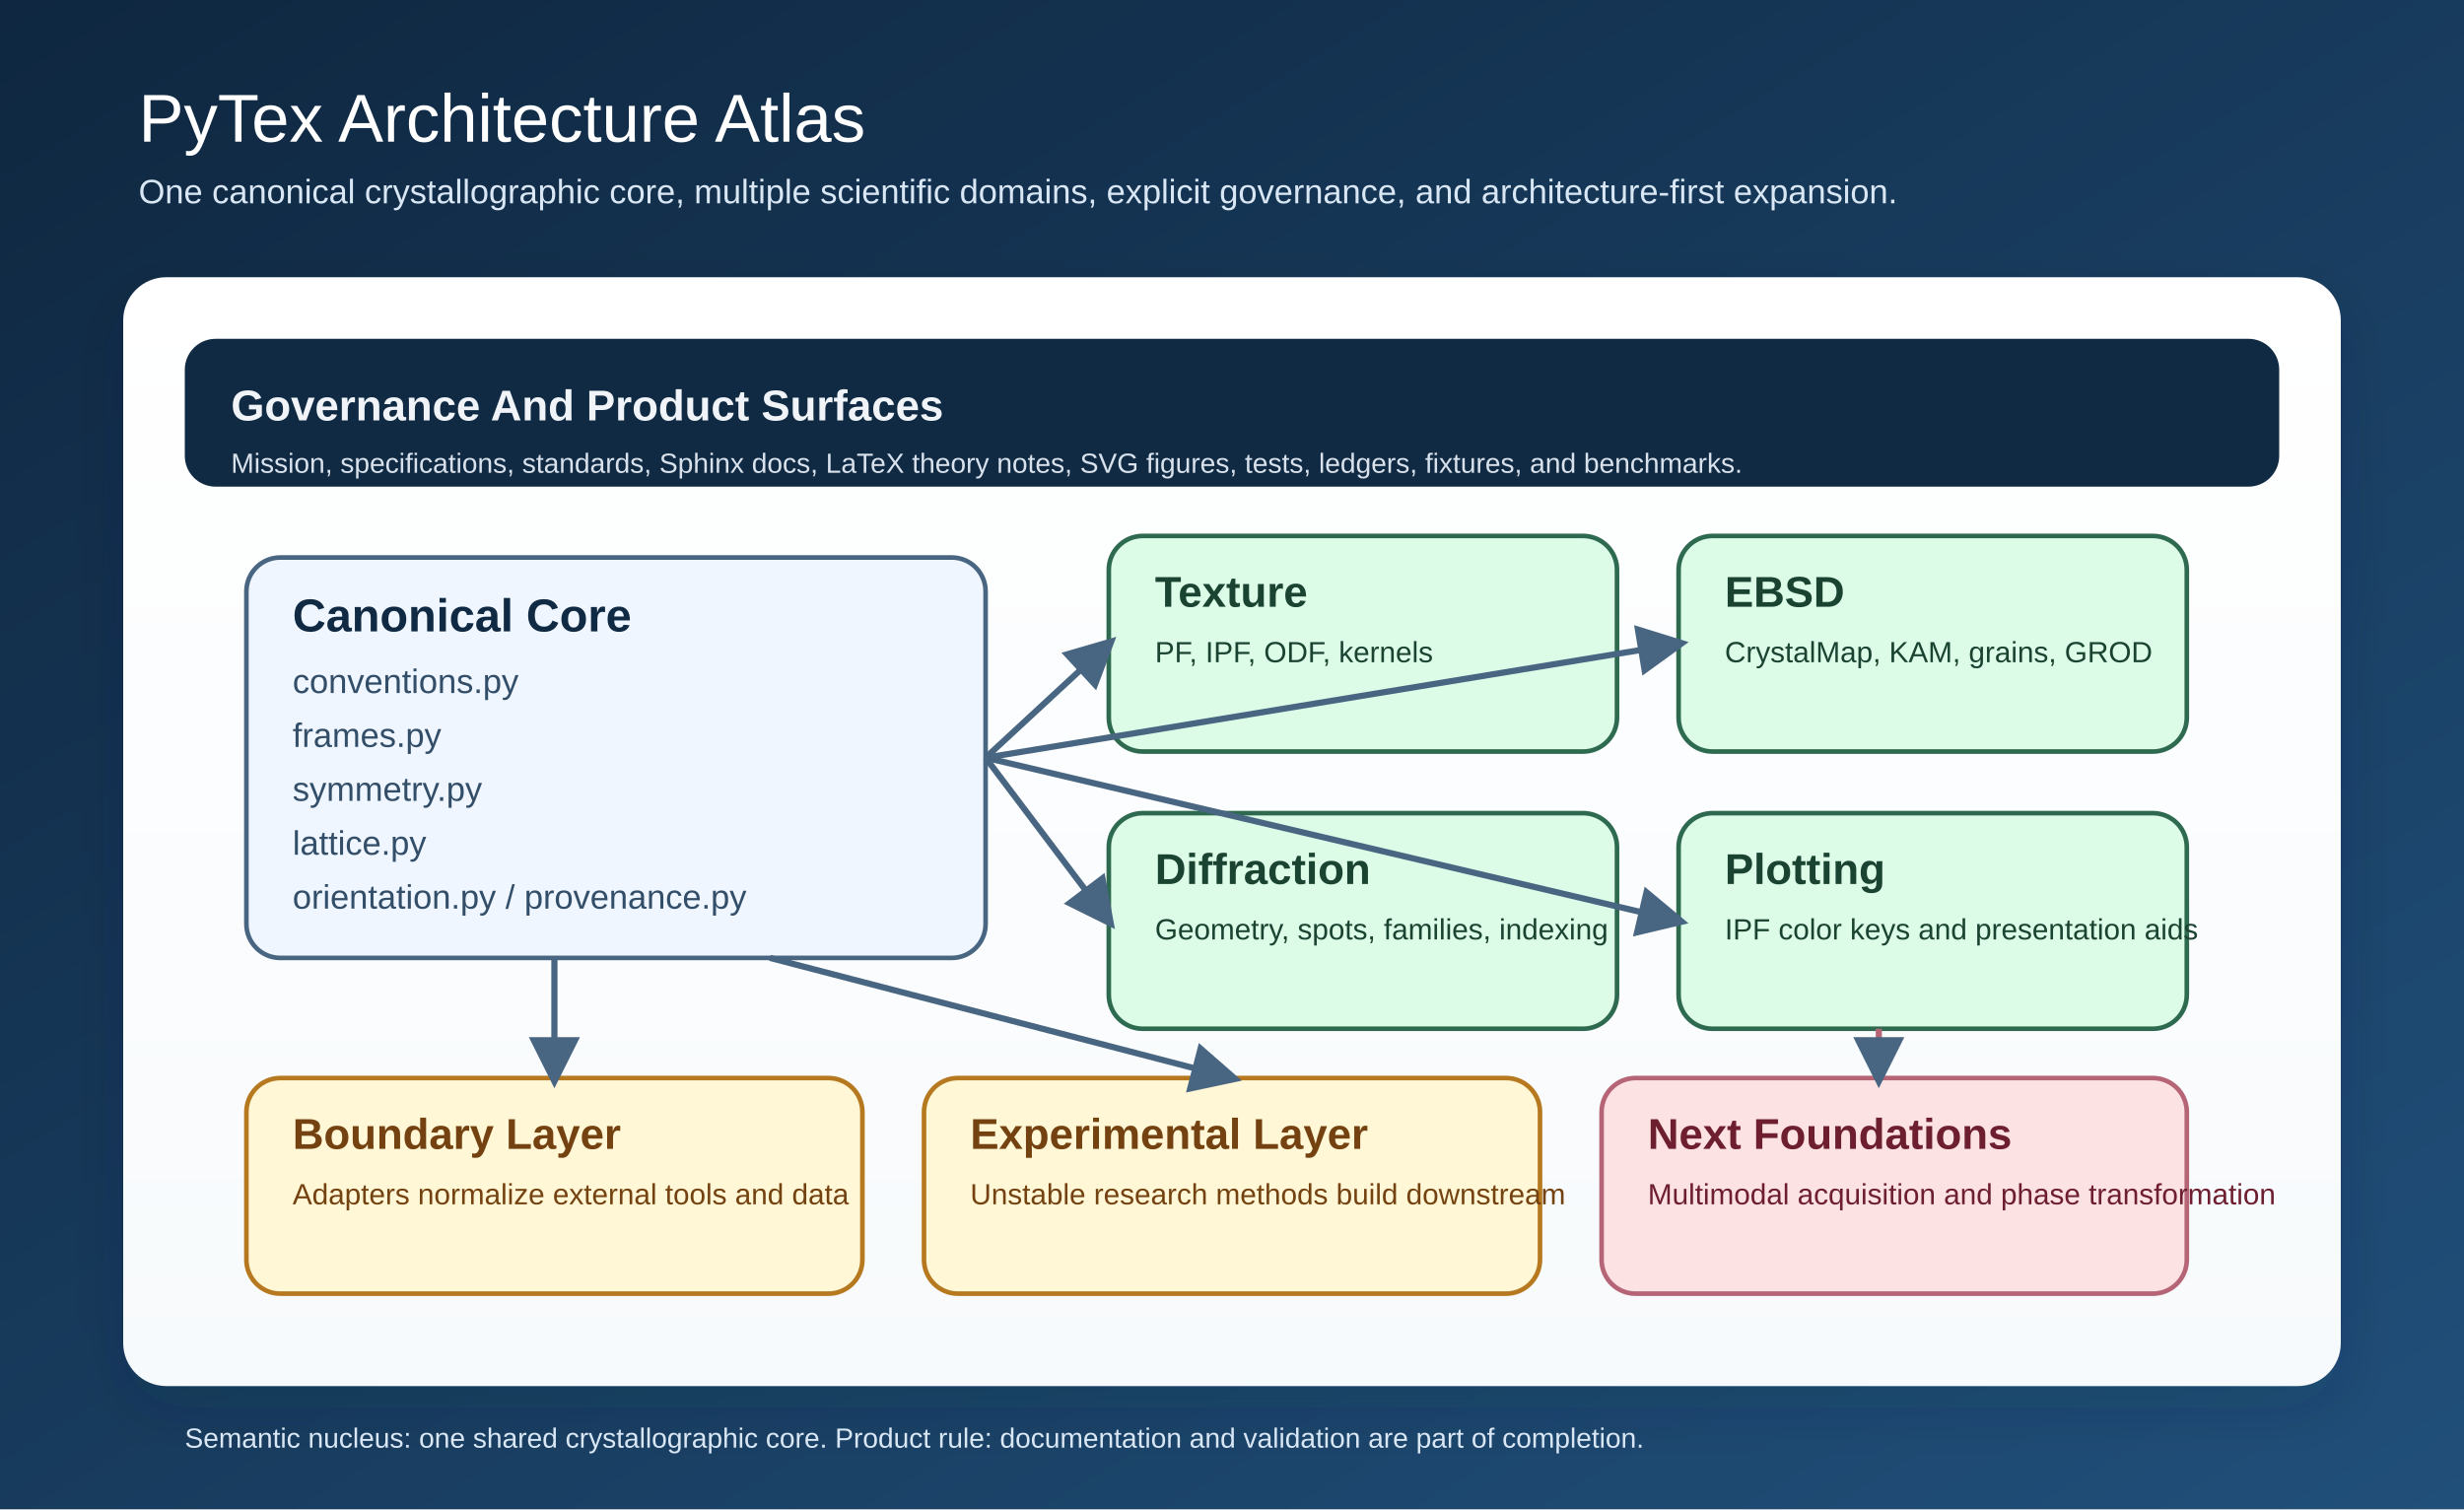
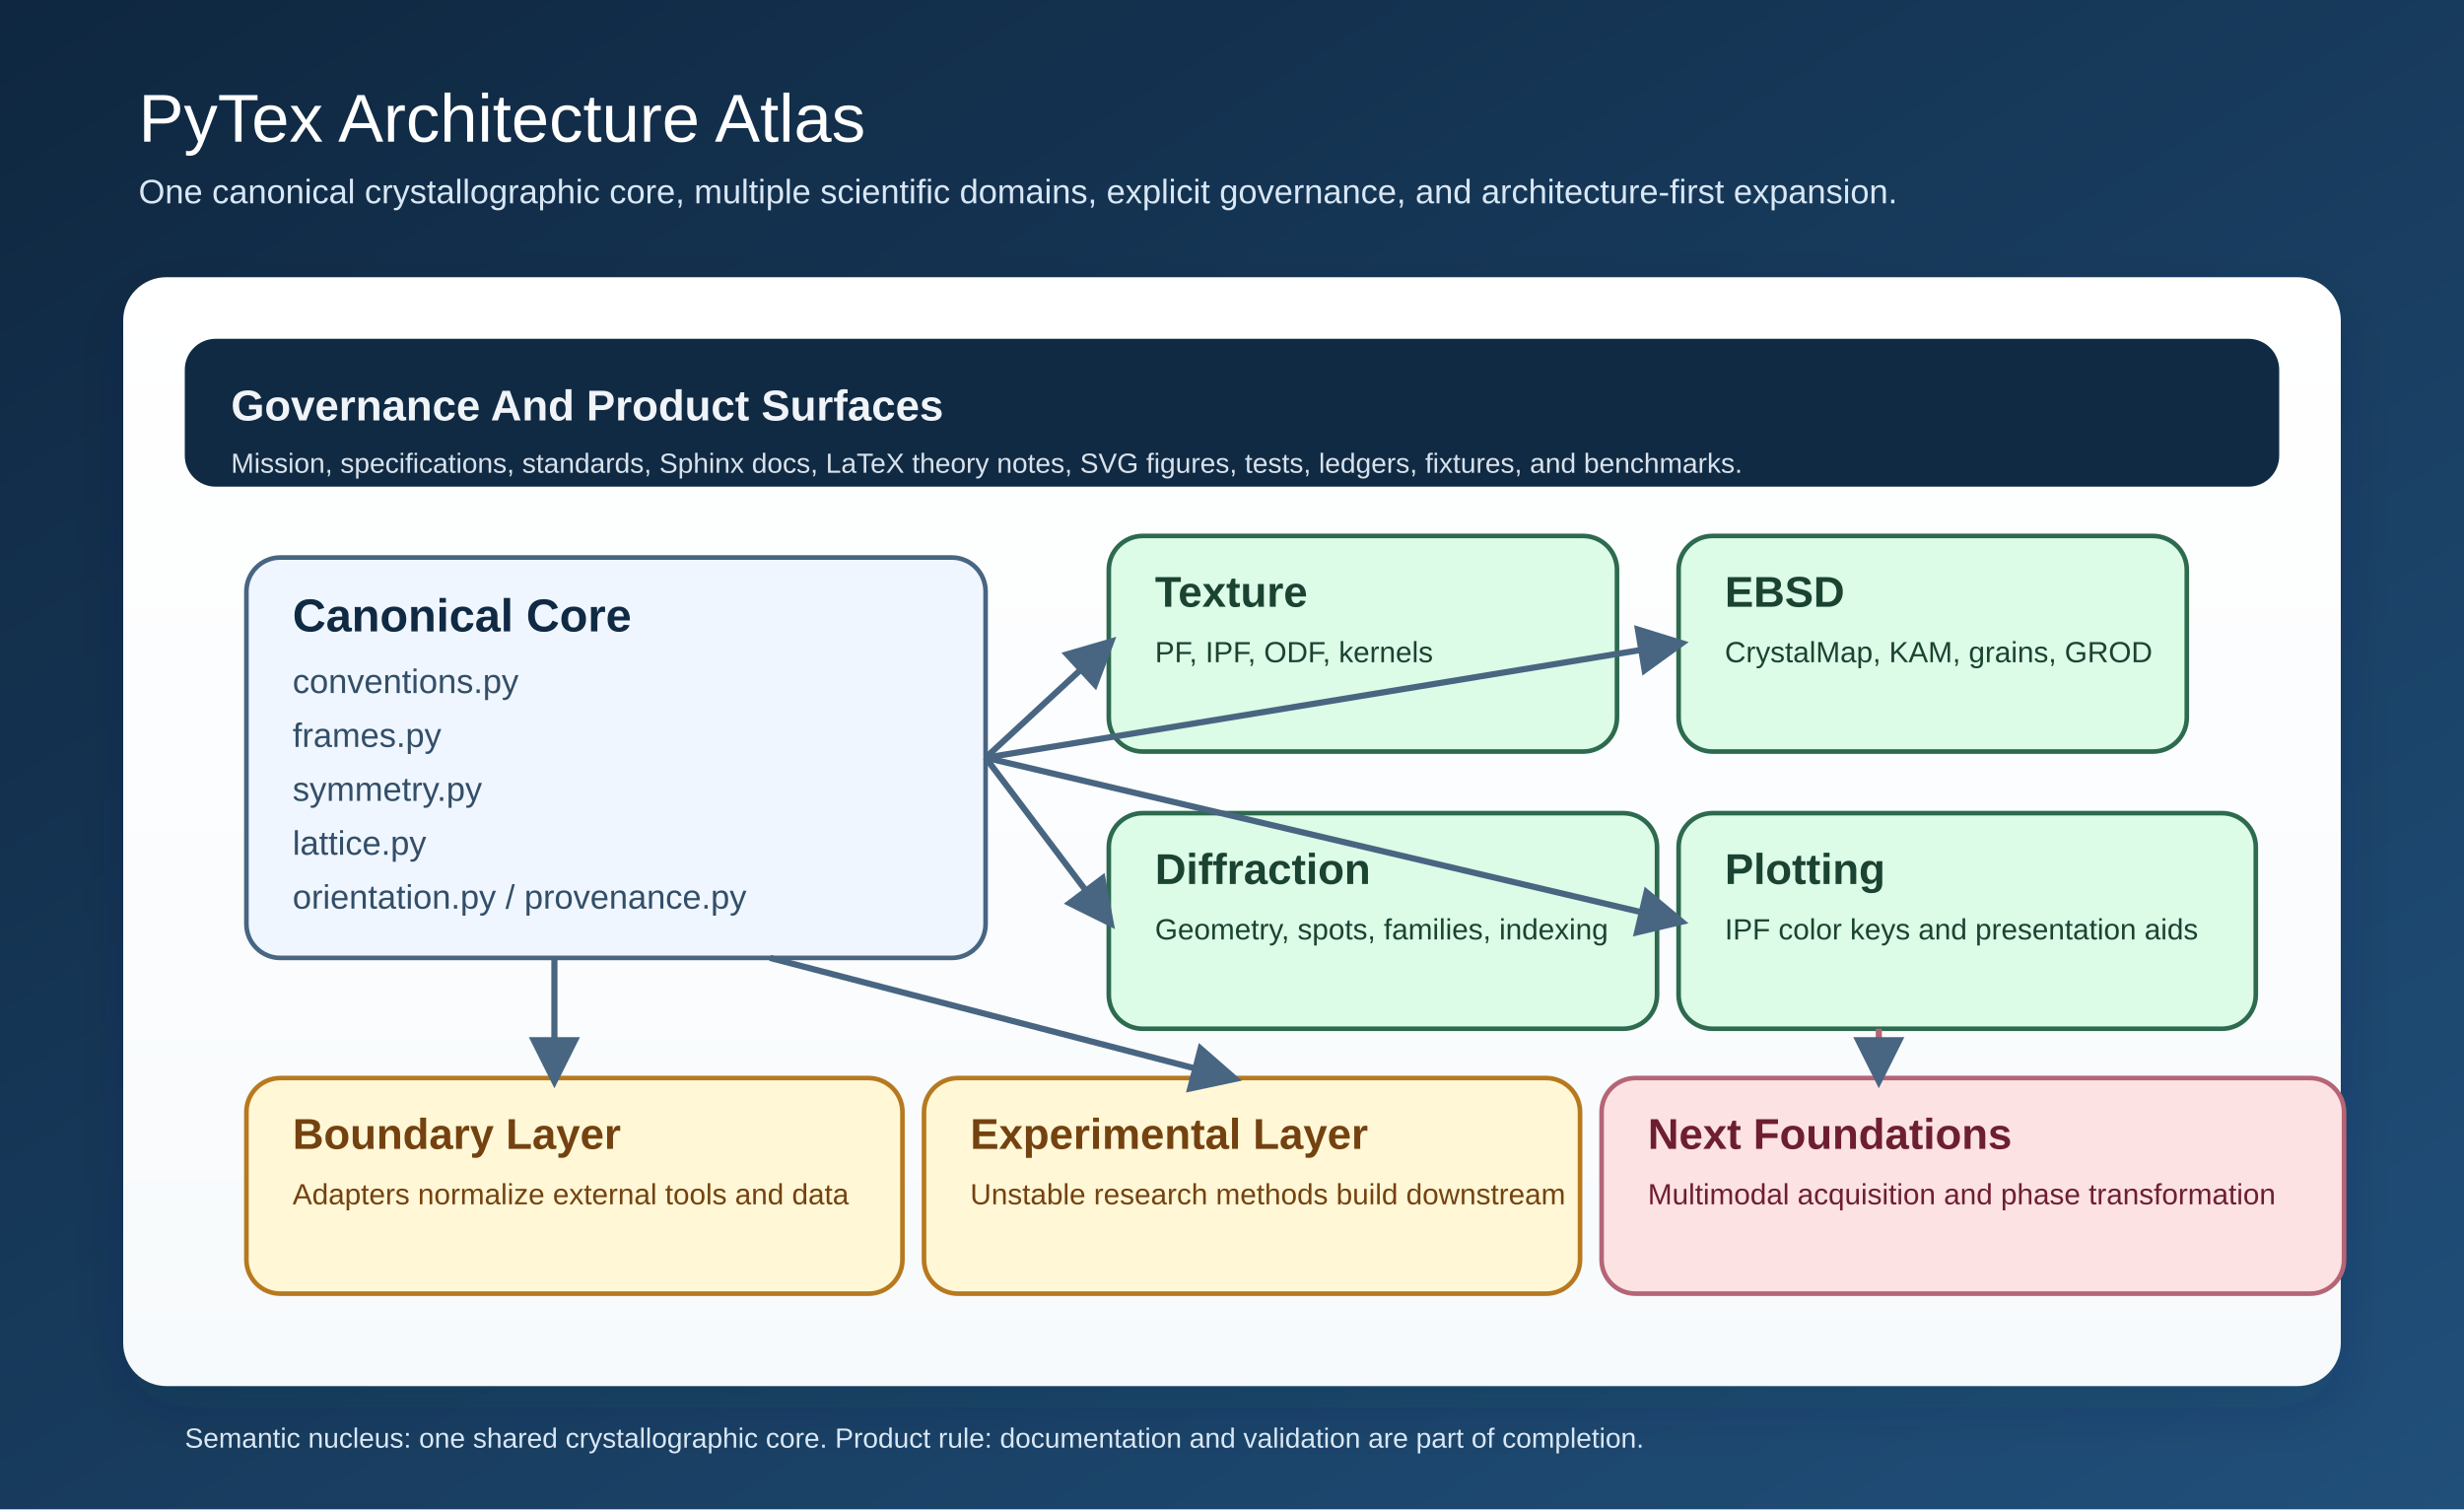
<svg xmlns="http://www.w3.org/2000/svg" width="1600" height="980" viewBox="0 0 1600 980" role="img" aria-labelledby="title desc">
  <defs>
    <linearGradient id="bg" x1="0" y1="0" x2="1" y2="1">
      <stop offset="0%" stop-color="#0f2740" />
      <stop offset="100%" stop-color="#204f7a" />
    </linearGradient>
    <linearGradient id="panel" x1="0" y1="0" x2="0" y2="1">
      <stop offset="0%" stop-color="#ffffff" />
      <stop offset="100%" stop-color="#f7fafc" />
    </linearGradient>
    <filter id="shadow" x="-20%" y="-20%" width="140%" height="140%">
      <feDropShadow dx="0" dy="14" stdDeviation="18" flood-color="#102a43" flood-opacity="0.16" />
    </filter>
    <marker markerUnits="userSpaceOnUse" id="arrow" markerWidth="33.20" markerHeight="33.20" refX="26.56" refY="16.60" orient="auto">
      <path d="M0.00,0.00 L33.20,16.60 L0.00,33.20 z" fill="#486581" />
    </marker>
  </defs>
  <rect width="1600" height="980" fill="url(#bg)" />
  <text x="90" y="92" font-family="Arial, Helvetica, sans-serif" font-size="44" fill="#ffffff">PyTex Architecture Atlas</text>
  <text x="90" y="132" font-family="Arial, Helvetica, sans-serif" font-size="22" fill="#d9e7f5">
    One canonical crystallographic core, multiple scientific domains, explicit governance, and architecture-first expansion.
  </text>
  <rect x="80" y="180" rx="28" ry="28" width="1440" height="720" fill="url(#panel)" filter="url(#shadow)" />
  <rect x="120" y="220" rx="20" ry="20" width="1360" height="96" fill="#102a43" />
  <text x="150" y="273" font-family="Arial, Helvetica, sans-serif" font-size="28" font-weight="700" fill="#f0f4f8">
    Governance And Product Surfaces
  </text>
  <text x="150" y="307" font-family="Arial, Helvetica, sans-serif" font-size="18" fill="#d9e2ec">
    Mission, specifications, standards, Sphinx docs, LaTeX theory notes, SVG figures, tests, ledgers, fixtures, and benchmarks.
  </text>
  <rect x="160" y="362" rx="22" ry="22" width="480" height="260" fill="#eff6ff" stroke="#486581" stroke-width="3" />
  <text x="190" y="410" font-family="Arial, Helvetica, sans-serif" font-size="30" font-weight="700" fill="#102a43">Canonical Core</text>
  <text x="190" y="450" font-family="Arial, Helvetica, sans-serif" font-size="22" fill="#334e68">conventions.py</text>
  <text x="190" y="485" font-family="Arial, Helvetica, sans-serif" font-size="22" fill="#334e68">frames.py</text>
  <text x="190" y="520" font-family="Arial, Helvetica, sans-serif" font-size="22" fill="#334e68">symmetry.py</text>
  <text x="190" y="555" font-family="Arial, Helvetica, sans-serif" font-size="22" fill="#334e68">lattice.py</text>
  <text x="190" y="590" font-family="Arial, Helvetica, sans-serif" font-size="22" fill="#334e68">orientation.py / provenance.py</text>
  <rect x="720" y="348" rx="22" ry="22" width="330" height="140" fill="#dcfce7" stroke="#2d6a4f" stroke-width="3" />
  <text x="750" y="394" font-family="Arial, Helvetica, sans-serif" font-size="28" font-weight="700" fill="#1b4332">Texture</text>
  <text x="750" y="430" font-family="Arial, Helvetica, sans-serif" font-size="19" fill="#1b4332">PF, IPF, ODF, kernels</text>
  <rect x="1090" y="348" rx="22" ry="22" width="330" height="140" fill="#dcfce7" stroke="#2d6a4f" stroke-width="3" />
  <text x="1120" y="394" font-family="Arial, Helvetica, sans-serif" font-size="28" font-weight="700" fill="#1b4332">EBSD</text>
  <text x="1120" y="430" font-family="Arial, Helvetica, sans-serif" font-size="19" fill="#1b4332">CrystalMap, KAM, grains, GROD</text>
-   <rect x="720" y="528" rx="22" ry="22" width="330" height="140" fill="#dcfce7" stroke="#2d6a4f" stroke-width="3" />
+   <rect x="720" y="528" rx="22" ry="22" width="356.0" height="140" fill="#dcfce7" stroke="#2d6a4f" stroke-width="3" />
  <text x="750" y="574" font-family="Arial, Helvetica, sans-serif" font-size="28" font-weight="700" fill="#1b4332">Diffraction</text>
  <text x="750" y="610" font-family="Arial, Helvetica, sans-serif" font-size="19" fill="#1b4332">Geometry, spots, families, indexing</text>
-   <rect x="1090" y="528" rx="22" ry="22" width="330" height="140" fill="#dcfce7" stroke="#2d6a4f" stroke-width="3" />
+   <rect x="1090" y="528" rx="22" ry="22" width="374.8" height="140" fill="#dcfce7" stroke="#2d6a4f" stroke-width="3" />
  <text x="1120" y="574" font-family="Arial, Helvetica, sans-serif" font-size="28" font-weight="700" fill="#1b4332">Plotting</text>
  <text x="1120" y="610" font-family="Arial, Helvetica, sans-serif" font-size="19" fill="#1b4332">IPF color keys and presentation aids</text>
-   <rect x="160" y="700" rx="22" ry="22" width="400" height="140" fill="#fff7d6" stroke="#b7791f" stroke-width="3" />
+   <rect x="160" y="700" rx="22" ry="22" width="426.0" height="140" fill="#fff7d6" stroke="#b7791f" stroke-width="3" />
  <text x="190" y="746" font-family="Arial, Helvetica, sans-serif" font-size="28" font-weight="700" fill="#744210">Boundary Layer</text>
  <text x="190" y="782" font-family="Arial, Helvetica, sans-serif" font-size="19" fill="#744210">Adapters normalize external tools and data</text>
-   <rect x="600" y="700" rx="22" ry="22" width="400" height="140" fill="#fff7d6" stroke="#b7791f" stroke-width="3" />
+   <rect x="600" y="700" rx="22" ry="22" width="426.0" height="140" fill="#fff7d6" stroke="#b7791f" stroke-width="3" />
  <text x="630" y="746" font-family="Arial, Helvetica, sans-serif" font-size="28" font-weight="700" fill="#744210">Experimental Layer</text>
  <text x="630" y="782" font-family="Arial, Helvetica, sans-serif" font-size="19" fill="#744210">Unstable research methods build downstream</text>
-   <rect x="1040" y="700" rx="22" ry="22" width="380" height="140" fill="#fde2e4" stroke="#b56576" stroke-width="3" />
+   <rect x="1040" y="700" rx="22" ry="22" width="482.1" height="140" fill="#fde2e4" stroke="#b56576" stroke-width="3" />
  <text x="1070" y="746" font-family="Arial, Helvetica, sans-serif" font-size="28" font-weight="700" fill="#6d1f2f">Next Foundations</text>
  <text x="1070" y="782" font-family="Arial, Helvetica, sans-serif" font-size="19" fill="#6d1f2f">Multimodal acquisition and phase transformation</text>
  <line x1="640" y1="492" x2="720" y2="418" stroke="#486581" stroke-width="4" marker-end="url(#arrow)" />
  <line x1="640" y1="492" x2="720" y2="598" stroke="#486581" stroke-width="4" marker-end="url(#arrow)" />
  <line x1="640" y1="492" x2="1090" y2="418" stroke="#486581" stroke-width="4" marker-end="url(#arrow)" />
  <line x1="640" y1="492" x2="1090" y2="598" stroke="#486581" stroke-width="4" marker-end="url(#arrow)" />
  <line x1="360" y1="622" x2="360" y2="700" stroke="#486581" stroke-width="4" marker-end="url(#arrow)" />
  <line x1="500" y1="622" x2="800" y2="700" stroke="#486581" stroke-width="4" marker-end="url(#arrow)" />
  <line x1="1220" y1="668" x2="1220" y2="700" stroke="#b56576" stroke-width="4" marker-end="url(#arrow)" />
  <text x="120" y="940" font-family="Arial, Helvetica, sans-serif" font-size="18" fill="#d9e7f5">
    Semantic nucleus: one shared crystallographic core. Product rule: documentation and validation are part of completion.
  </text>
</svg>
